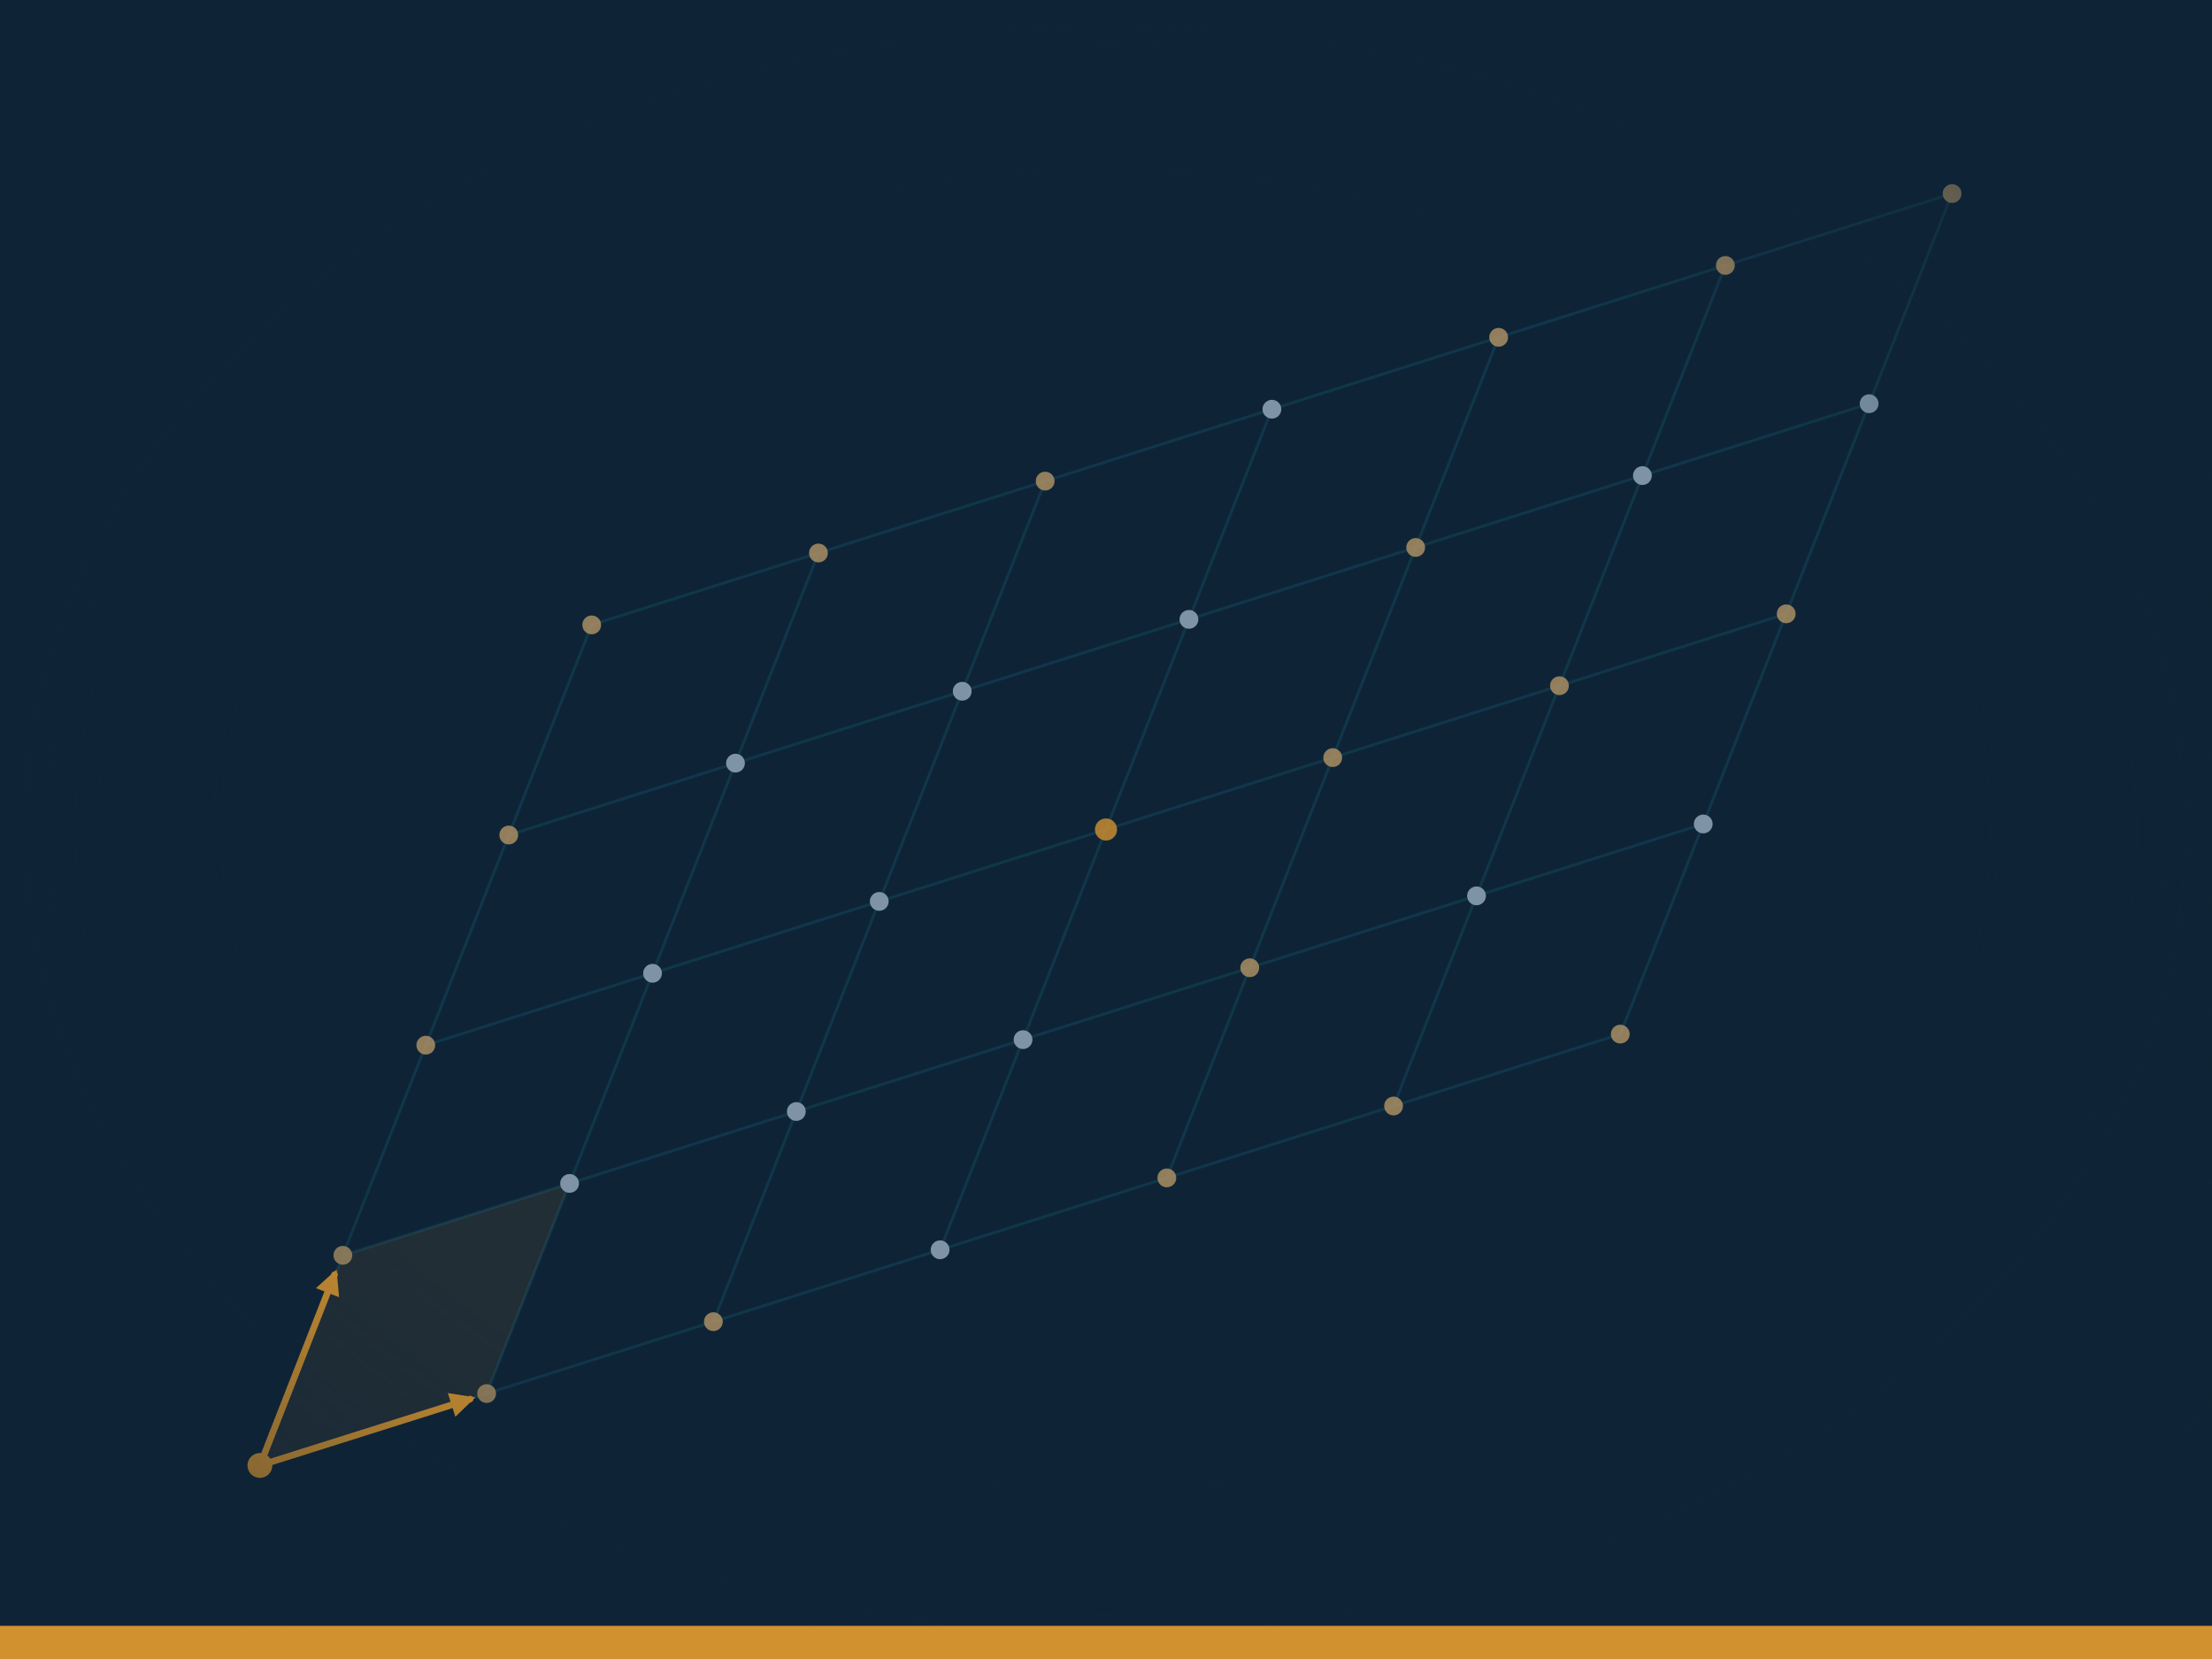
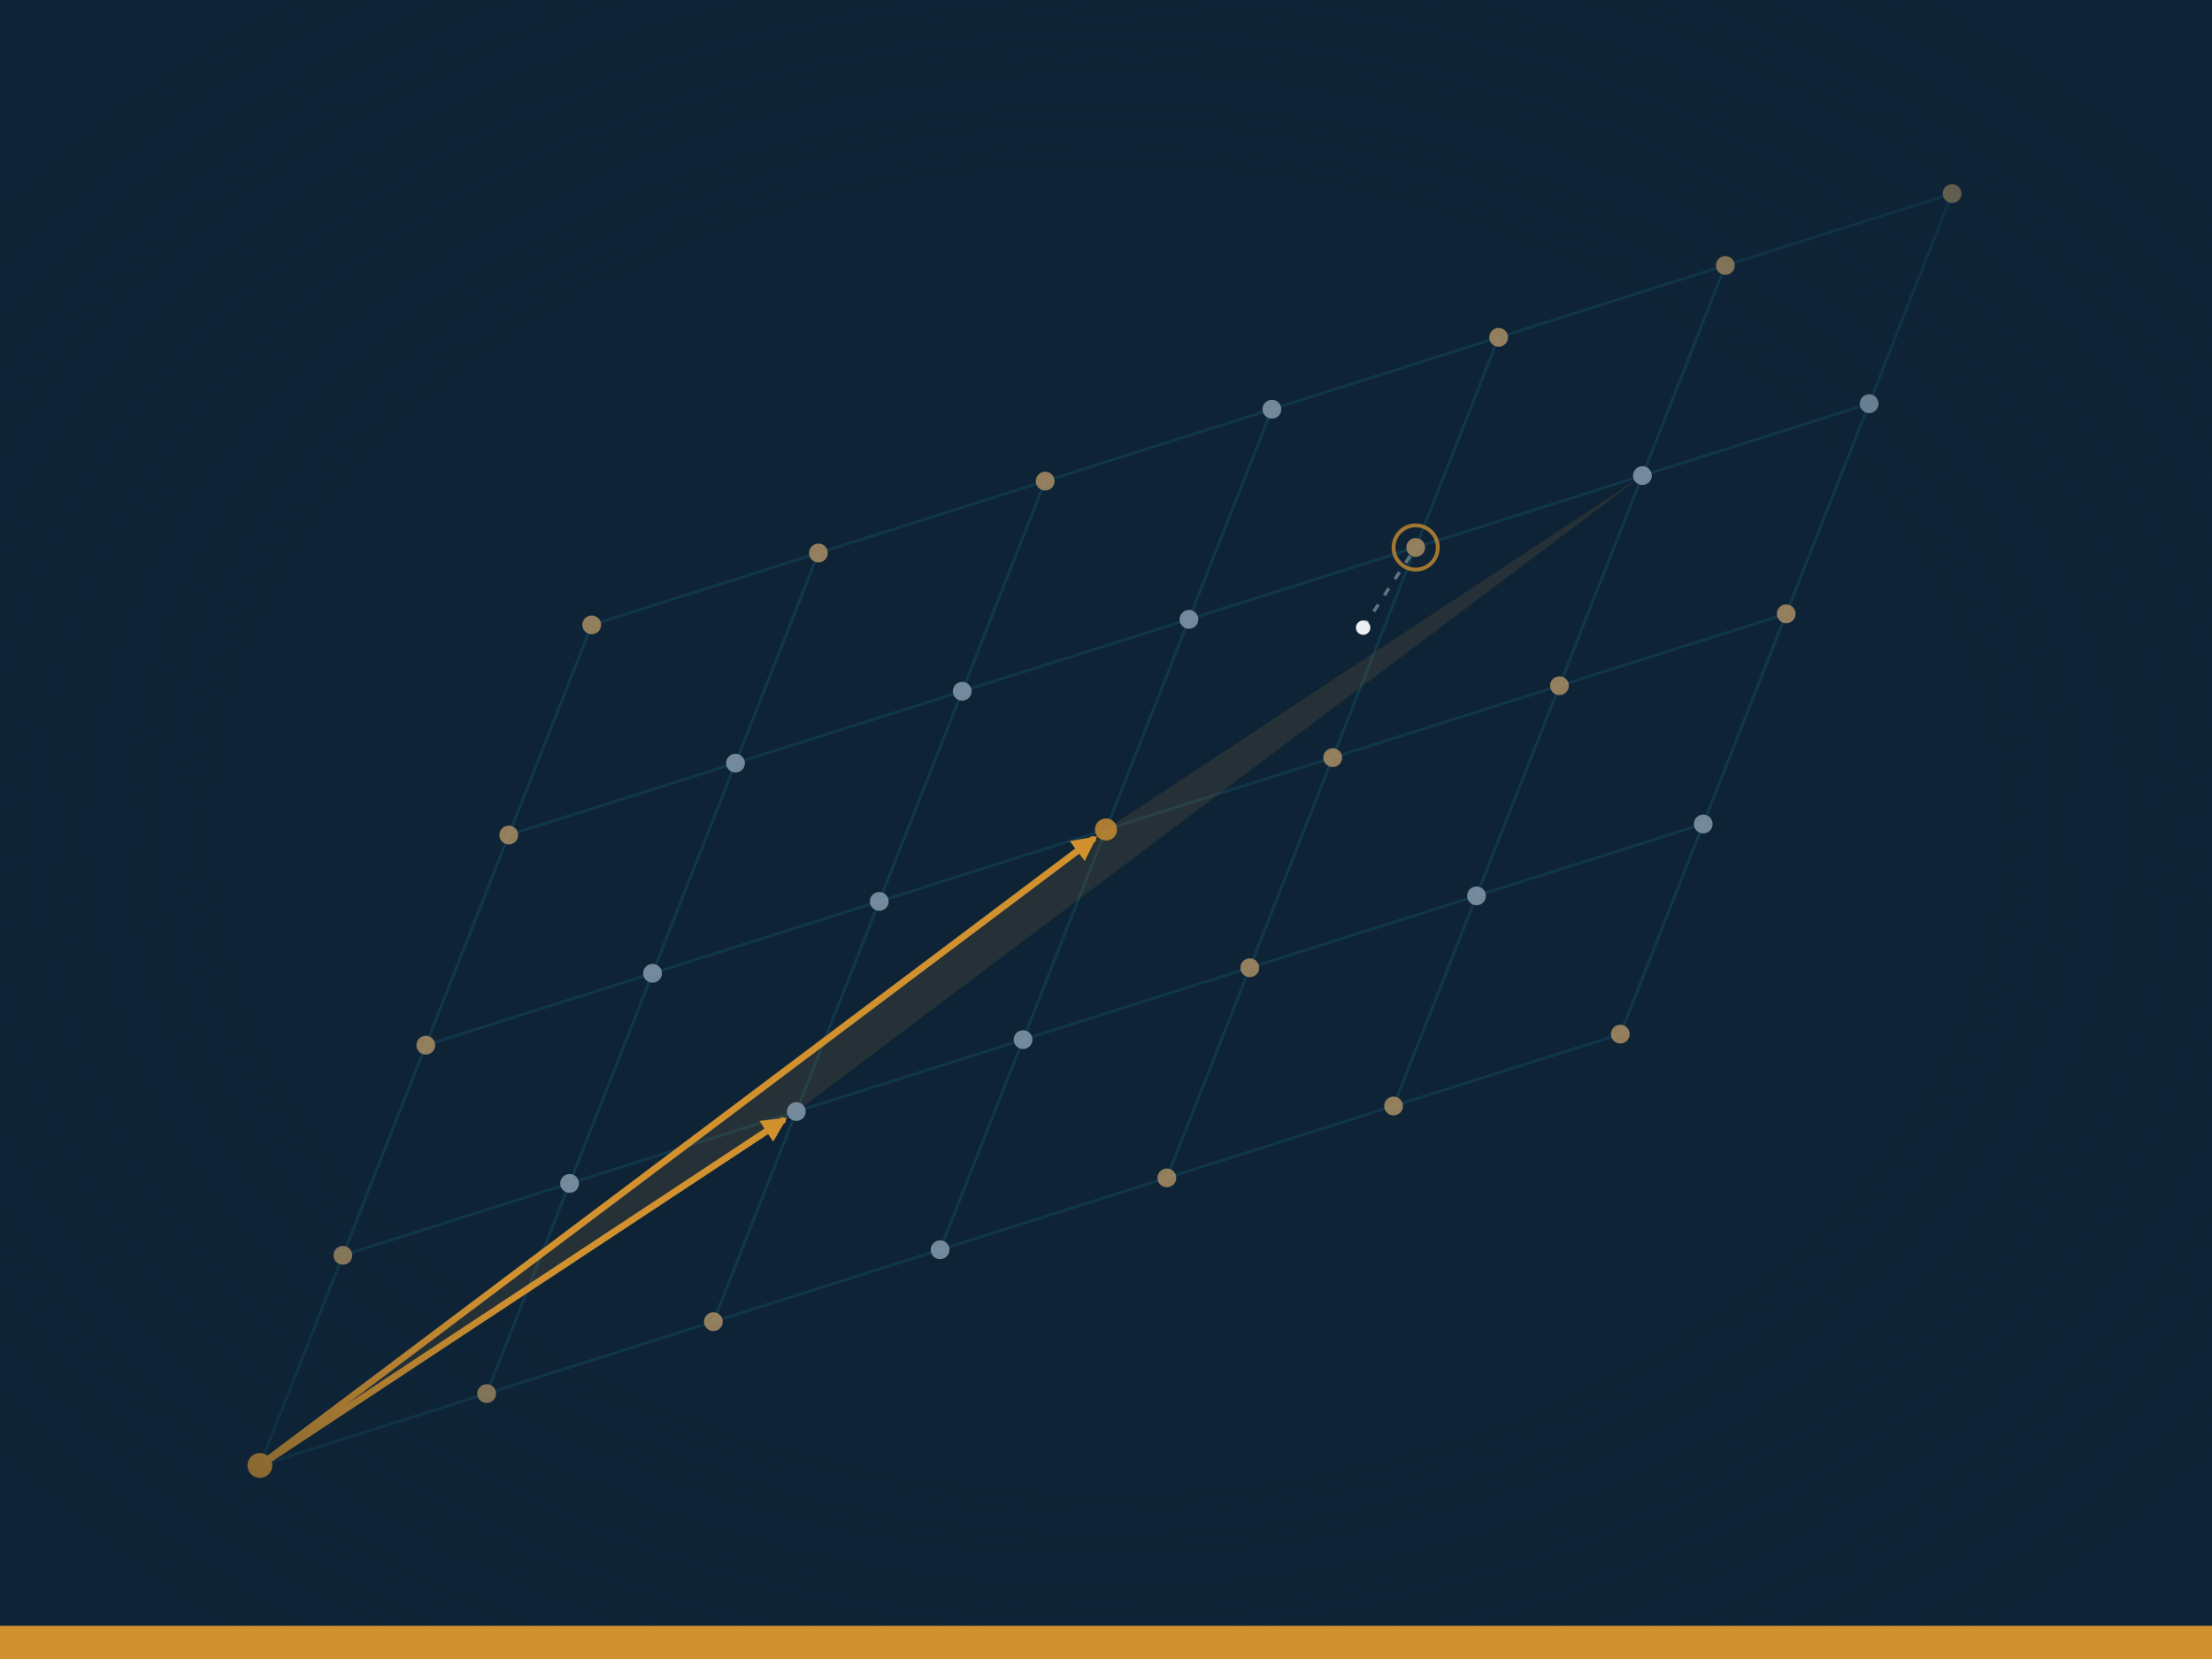
- <svg xmlns="http://www.w3.org/2000/svg" viewBox="0 0 800 600" role="img" aria-label="A two-dimensional point lattice with its basis vectors — a lattice cryptography motif">
+ <svg xmlns="http://www.w3.org/2000/svg" viewBox="0 0 800 600" role="img" aria-label="A two-dimensional point lattice: its basis is repeatedly reduced from a long, skewed pair of vectors to a short, near-orthogonal one, while a target point circles a cell and snaps to its nearest lattice point — a lattice cryptography motif">
  <defs>
    <marker id="arrow" markerWidth="9" markerHeight="9" refX="7" refY="4.5" orient="auto" markerUnits="userSpaceOnUse">
      <path d="M0,0 L9,4.5 L0,9 Z" fill="#D2912F" />
    </marker>
    <radialGradient id="fade" cx="50%" cy="50%" r="62%">
      <stop offset="62%" stop-color="#0E2436" stop-opacity="0" />
      <stop offset="100%" stop-color="#0E2436" stop-opacity="0.55" />
    </radialGradient>
  </defs>
  <rect width="800" height="600" fill="#0E2436" />
-   <g stroke="#16607A" stroke-width="1" fill="none" opacity="0.3" stroke-linecap="round">
-     <polyline points="94,530 124,454 154,378 184,302 214,226" />
-     <polyline points="176,504 206,428 236,352 266,276 296,200" />
-     <polyline points="258,478 288,402 318,326 348,250 378,174" />
-     <polyline points="340,452 370,376 400,300 430,224 460,148" />
-     <polyline points="422,426 452,350 482,274 512,198 542,122" />
-     <polyline points="504,400 534,324 564,248 594,172 624,96" />
-     <polyline points="586,374 616,298 646,222 676,146 706,70" />
-     <polyline points="94,530 176,504 258,478 340,452 422,426 504,400 586,374" />
-     <polyline points="124,454 206,428 288,402 370,376 452,350 534,324 616,298" />
-     <polyline points="154,378 236,352 318,326 400,300 482,274 564,248 646,222" />
-     <polyline points="184,302 266,276 348,250 430,224 512,198 594,172 676,146" />
-     <polyline points="214,226 296,200 378,174 460,148 542,122 624,96 706,70" />
+   <g id="plane">
+     <animateTransform attributeName="transform" type="rotate" repeatCount="indefinite" dur="24s" calcMode="spline" keyTimes="0;0.35;0.7;1" keySplines="0.4 0 0.6 1;0.4 0 0.6 1;0.4 0 0.6 1" values="-9 400 300;3 400 300;9 400 300;-9 400 300" />
+     <g transform="translate(400,300)">
+       <g id="shear">
+         <animateTransform attributeName="transform" type="skewX" repeatCount="indefinite" dur="17s" calcMode="spline" keyTimes="0;0.5;1" keySplines="0.4 0 0.6 1;0.4 0 0.6 1" values="-2.5;2.5;-2.5" />
+         <g id="scaler">
+           <animateTransform attributeName="transform" type="scale" repeatCount="indefinite" dur="21s" calcMode="spline" keyTimes="0;0.5;1" keySplines="0.4 0 0.6 1;0.4 0 0.6 1" values="0.97;1.03;0.97" />
+           <g transform="translate(-400,-300)">
+             <g id="mesh" stroke="#16607A" stroke-width="1" fill="none" opacity="0.3" stroke-linecap="round">
+               <animate attributeName="opacity" values="0.2;0.38;0.2" dur="19s" repeatCount="indefinite" />
+               <polyline points="94,530 124,454 154,378 184,302 214,226" />
+               <polyline points="176,504 206,428 236,352 266,276 296,200" />
+               <polyline points="258,478 288,402 318,326 348,250 378,174" />
+               <polyline points="340,452 370,376 400,300 430,224 460,148" />
+               <polyline points="422,426 452,350 482,274 512,198 542,122" />
+               <polyline points="504,400 534,324 564,248 594,172 624,96" />
+               <polyline points="586,374 616,298 646,222 676,146 706,70" />
+               <polyline points="94,530 176,504 258,478 340,452 422,426 504,400 586,374" />
+               <polyline points="124,454 206,428 288,402 370,376 452,350 534,324 616,298" />
+               <polyline points="154,378 236,352 318,326 400,300 482,274 564,248 646,222" />
+               <polyline points="184,302 266,276 348,250 430,224 512,198 594,172 676,146" />
+               <polyline points="214,226 296,200 378,174 460,148 542,122 624,96 706,70" />
+             </g>
+             <polygon points="94,530 400,300 594,172 288,402" fill="#D2912F" opacity="0.12">
+               <animate attributeName="points" dur="26s" repeatCount="indefinite" keyTimes="0;0.077;0.154;0.231;0.308;0.385;0.462;0.538;0.615;0.692;0.769;0.846;0.923;1" values="94,530 400,300 594,172 288,402;94,530 400,300 594,172 288,402;94,530 206,428 400,300 288,402;94,530 206,428 400,300 288,402;94,530 206,428 288,402 176,504;94,530 206,428 288,402 176,504;94,530 124,454 206,428 176,504;94,530 124,454 206,428 176,504;94,530 206,428 288,402 176,504;94,530 206,428 288,402 176,504;94,530 206,428 400,300 288,402;94,530 206,428 400,300 288,402;94,530 400,300 594,172 288,402;94,530 400,300 594,172 288,402" />
+             </polygon>
+             <g fill="#7E94A6" opacity="0.9">
+               <animate attributeName="opacity" values="0.62;1;0.62" dur="11s" repeatCount="indefinite" />
+               <circle cx="206" cy="428" r="3.4" />
+               <circle cx="236" cy="352" r="3.4" />
+               <circle cx="266" cy="276" r="3.4" />
+               <circle cx="288" cy="402" r="3.4" />
+               <circle cx="318" cy="326" r="3.4" />
+               <circle cx="348" cy="250" r="3.4" />
+               <circle cx="340" cy="452" r="3.4" />
+               <circle cx="370" cy="376" r="3.4" />
+               <circle cx="430" cy="224" r="3.4" />
+               <circle cx="460" cy="148" r="3.4" />
+               <circle cx="534" cy="324" r="3.4" />
+               <circle cx="594" cy="172" r="3.4" />
+               <circle cx="616" cy="298" r="3.4" />
+               <circle cx="676" cy="146" r="3.4" />
+             </g>
+             <circle cx="400" cy="300" r="4" fill="#D2912F" opacity="0.8">
+               <animate attributeName="r" values="3.4;5.4;3.4" dur="7s" repeatCount="indefinite" />
+               <animate attributeName="opacity" values="0.5;0.95;0.5" dur="7s" repeatCount="indefinite" />
+             </circle>
+             <g fill="#A98E63" opacity="0.85">
+               <animate attributeName="opacity" values="1;0.55;1" dur="11s" begin="-3.7s" repeatCount="indefinite" />
+               <circle cx="214" cy="226" r="3.4" />
+               <circle cx="296" cy="200" r="3.4" />
+               <circle cx="378" cy="174" r="3.4" />
+               <circle cx="124" cy="454" r="3.4" />
+               <circle cx="154" cy="378" r="3.4" />
+               <circle cx="184" cy="302" r="3.4" />
+               <circle cx="176" cy="504" r="3.4" />
+               <circle cx="258" cy="478" r="3.4" />
+               <circle cx="422" cy="426" r="3.4" />
+               <circle cx="452" cy="350" r="3.4" />
+               <circle cx="482" cy="274" r="3.4" />
+               <circle cx="512" cy="198" r="3.4" />
+               <circle cx="542" cy="122" r="3.4" />
+               <circle cx="504" cy="400" r="3.4" />
+               <circle cx="564" cy="248" r="3.4" />
+               <circle cx="624" cy="96" r="3.4" />
+               <circle cx="586" cy="374" r="3.4" />
+               <circle cx="646" cy="222" r="3.4" />
+               <circle cx="706" cy="70" r="3.4" />
+             </g>
+             <g id="cvp">
+               <line x1="493" y1="227" x2="512" y2="198" stroke="#7E94A6" stroke-width="1.2" stroke-dasharray="3 4" opacity="0.7">
+                 <animate attributeName="x1" dur="16s" repeatCount="indefinite" keyTimes="0;0.125;0.25;0.375;0.5;0.625;0.75;0.875;1" values="493;481;454;429;419;431;458;483;493" />
+                 <animate attributeName="y1" dur="16s" repeatCount="indefinite" keyTimes="0;0.125;0.25;0.375;0.5;0.625;0.75;0.875;1" values="227;215;224;247;271;283;274;251;227" />
+                 <animate attributeName="x2" dur="16s" repeatCount="indefinite" calcMode="discrete" keyTimes="0;0.125;0.25;0.375;0.5;0.625;0.75;0.875;1" values="512;512;430;430;400;400;482;482;512" />
+                 <animate attributeName="y2" dur="16s" repeatCount="indefinite" calcMode="discrete" keyTimes="0;0.125;0.25;0.375;0.5;0.625;0.75;0.875;1" values="198;198;224;224;300;300;274;274;198" />
+               </line>
+               <circle cx="512" cy="198" r="8" fill="none" stroke="#D2912F" stroke-width="1.4" opacity="0.75">
+                 <animate attributeName="cx" dur="16s" repeatCount="indefinite" calcMode="discrete" keyTimes="0;0.125;0.25;0.375;0.5;0.625;0.75;0.875;1" values="512;512;430;430;400;400;482;482;512" />
+                 <animate attributeName="cy" dur="16s" repeatCount="indefinite" calcMode="discrete" keyTimes="0;0.125;0.25;0.375;0.5;0.625;0.75;0.875;1" values="198;198;224;224;300;300;274;274;198" />
+                 <animate attributeName="r" values="7;9.5;7" dur="4s" repeatCount="indefinite" />
+               </circle>
+               <circle cx="493" cy="227" r="2.6" fill="#EAF0F4">
+                 <animate attributeName="cx" dur="16s" repeatCount="indefinite" keyTimes="0;0.125;0.25;0.375;0.5;0.625;0.75;0.875;1" values="493;481;454;429;419;431;458;483;493" />
+                 <animate attributeName="cy" dur="16s" repeatCount="indefinite" keyTimes="0;0.125;0.25;0.375;0.5;0.625;0.75;0.875;1" values="227;215;224;247;271;283;274;251;227" />
+               </circle>
+             </g>
+             <g stroke="#D2912F" stroke-width="2.4" fill="none" stroke-linecap="round">
+               <line x1="94" y1="530" x2="395.2" y2="303.6" marker-end="url(#arrow)">
+                 <animate attributeName="x2" dur="26s" repeatCount="indefinite" keyTimes="0;0.077;0.154;0.231;0.308;0.385;0.462;0.538;0.615;0.692;0.769;0.846;0.923;1" values="395.2;395.2;201.6;201.6;201.6;201.6;121.8;121.8;201.6;201.6;201.6;201.6;395.2;395.2" />
+                 <animate attributeName="y2" dur="26s" repeatCount="indefinite" keyTimes="0;0.077;0.154;0.231;0.308;0.385;0.462;0.538;0.615;0.692;0.769;0.846;0.923;1" values="303.6;303.6;432;432;432;432;459.6;459.6;432;432;432;432;303.6;303.6" />
+               </line>
+               <line x1="94" y1="530" x2="283" y2="405.3" marker-end="url(#arrow)">
+                 <animate attributeName="x2" dur="26s" repeatCount="indefinite" keyTimes="0;0.077;0.154;0.231;0.308;0.385;0.462;0.538;0.615;0.692;0.769;0.846;0.923;1" values="283;283;283;283;170.3;170.3;170.3;170.3;170.3;170.3;283;283;283;283" />
+                 <animate attributeName="y2" dur="26s" repeatCount="indefinite" keyTimes="0;0.077;0.154;0.231;0.308;0.385;0.462;0.538;0.615;0.692;0.769;0.846;0.923;1" values="405.3;405.3;405.3;405.3;505.8;505.8;505.8;505.8;505.8;505.8;405.3;405.3;405.3;405.3" />
+               </line>
+             </g>
+             <circle cx="94" cy="530" r="4.5" fill="#D2912F" />
+           </g>
+         </g>
+       </g>
+     </g>
  </g>
-   <polygon points="94,530 176,504 206,428 124,454" fill="#D2912F" opacity="0.1" />
-   <g fill="#7E94A6">
-     <circle cx="206" cy="428" r="3.4" />
-     <circle cx="236" cy="352" r="3.4" />
-     <circle cx="266" cy="276" r="3.4" />
-     <circle cx="288" cy="402" r="3.4" />
-     <circle cx="318" cy="326" r="3.4" />
-     <circle cx="348" cy="250" r="3.4" />
-     <circle cx="340" cy="452" r="3.4" />
-     <circle cx="370" cy="376" r="3.4" />
-     <circle cx="430" cy="224" r="3.4" />
-     <circle cx="460" cy="148" r="3.4" />
-     <circle cx="534" cy="324" r="3.4" />
-     <circle cx="594" cy="172" r="3.4" />
-     <circle cx="616" cy="298" r="3.4" />
-     <circle cx="676" cy="146" r="3.4" />
-   </g>
-   <circle cx="400" cy="300" r="4" fill="#D2912F" opacity="0.8" />
-   <g fill="#A98E63" opacity="0.85">
-     <circle cx="214" cy="226" r="3.4" />
-     <circle cx="296" cy="200" r="3.4" />
-     <circle cx="378" cy="174" r="3.4" />
-     <circle cx="124" cy="454" r="3.4" />
-     <circle cx="154" cy="378" r="3.4" />
-     <circle cx="184" cy="302" r="3.4" />
-     <circle cx="176" cy="504" r="3.4" />
-     <circle cx="258" cy="478" r="3.4" />
-     <circle cx="422" cy="426" r="3.4" />
-     <circle cx="452" cy="350" r="3.4" />
-     <circle cx="482" cy="274" r="3.4" />
-     <circle cx="512" cy="198" r="3.4" />
-     <circle cx="542" cy="122" r="3.4" />
-     <circle cx="504" cy="400" r="3.4" />
-     <circle cx="564" cy="248" r="3.4" />
-     <circle cx="624" cy="96" r="3.4" />
-     <circle cx="586" cy="374" r="3.4" />
-     <circle cx="646" cy="222" r="3.4" />
-     <circle cx="706" cy="70" r="3.4" />
-   </g>
-   <g stroke="#D2912F" stroke-width="2.4" fill="none" stroke-linecap="round">
-     <line x1="94" y1="530" x2="170" y2="506" marker-end="url(#arrow)" />
-     <line x1="94" y1="530" x2="121" y2="461" marker-end="url(#arrow)" />
-   </g>
-   <circle cx="94" cy="530" r="4.5" fill="#D2912F" />
  <rect width="800" height="600" fill="url(#fade)" />
  <rect x="0" y="588" width="800" height="12" fill="#D2912F" />
</svg>
